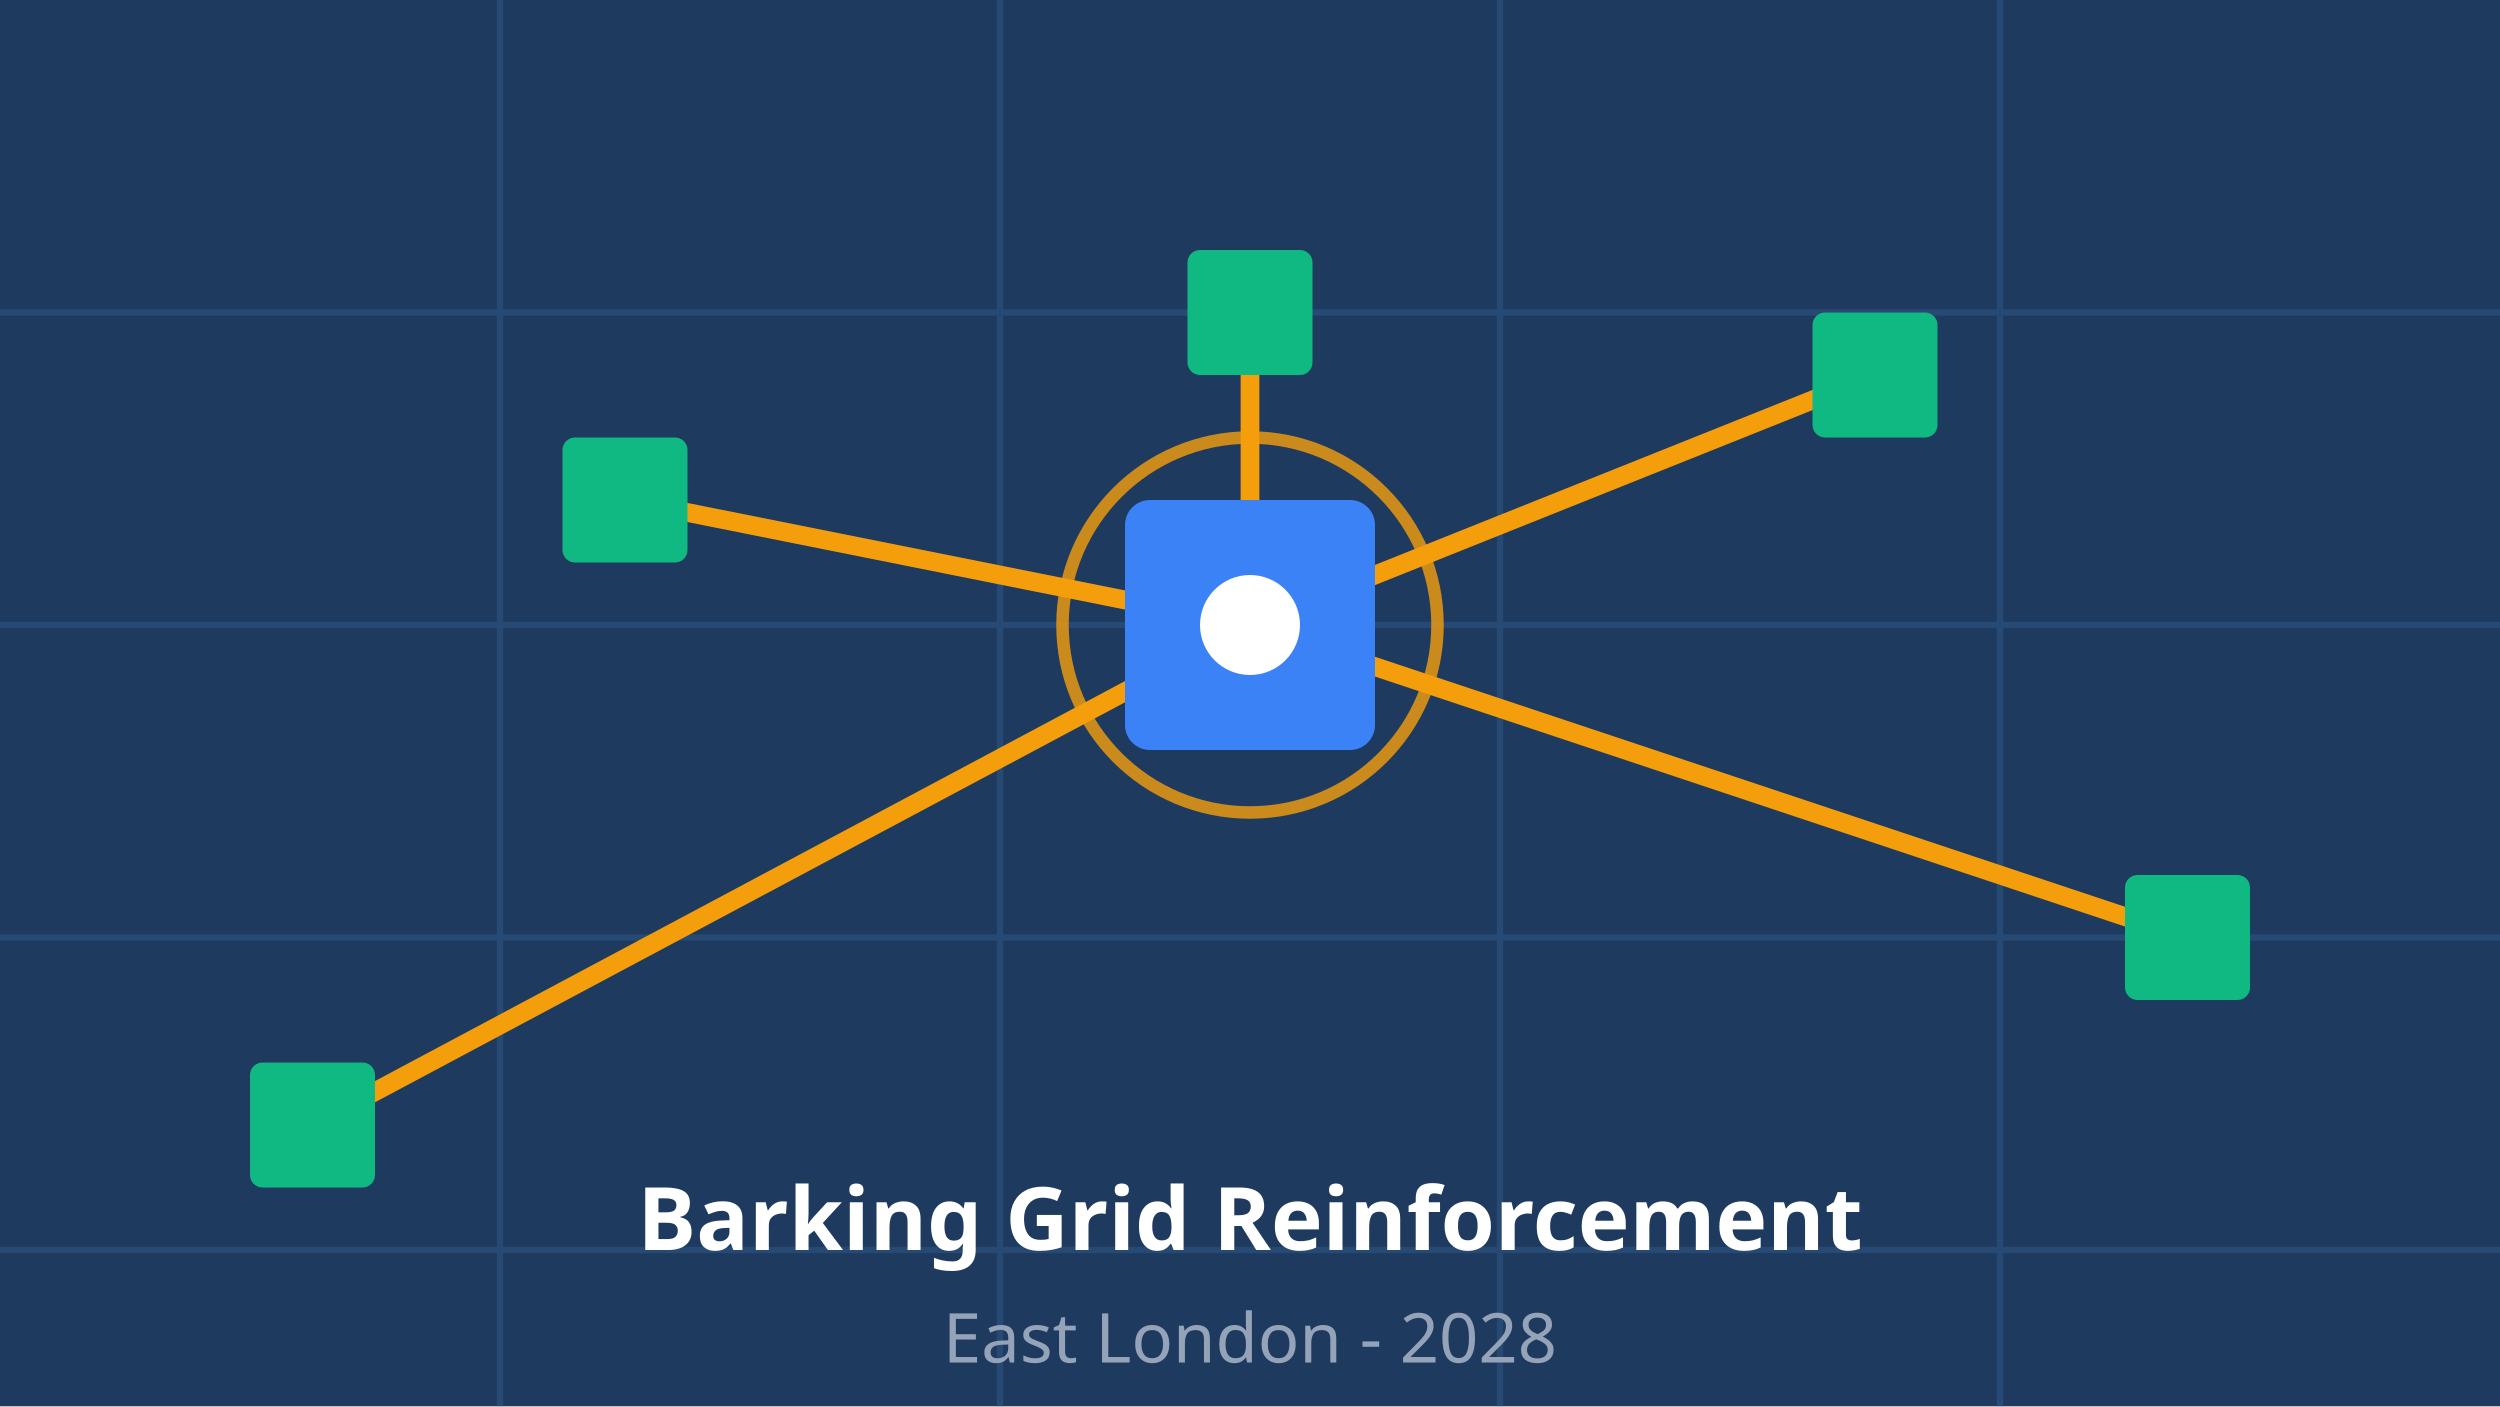
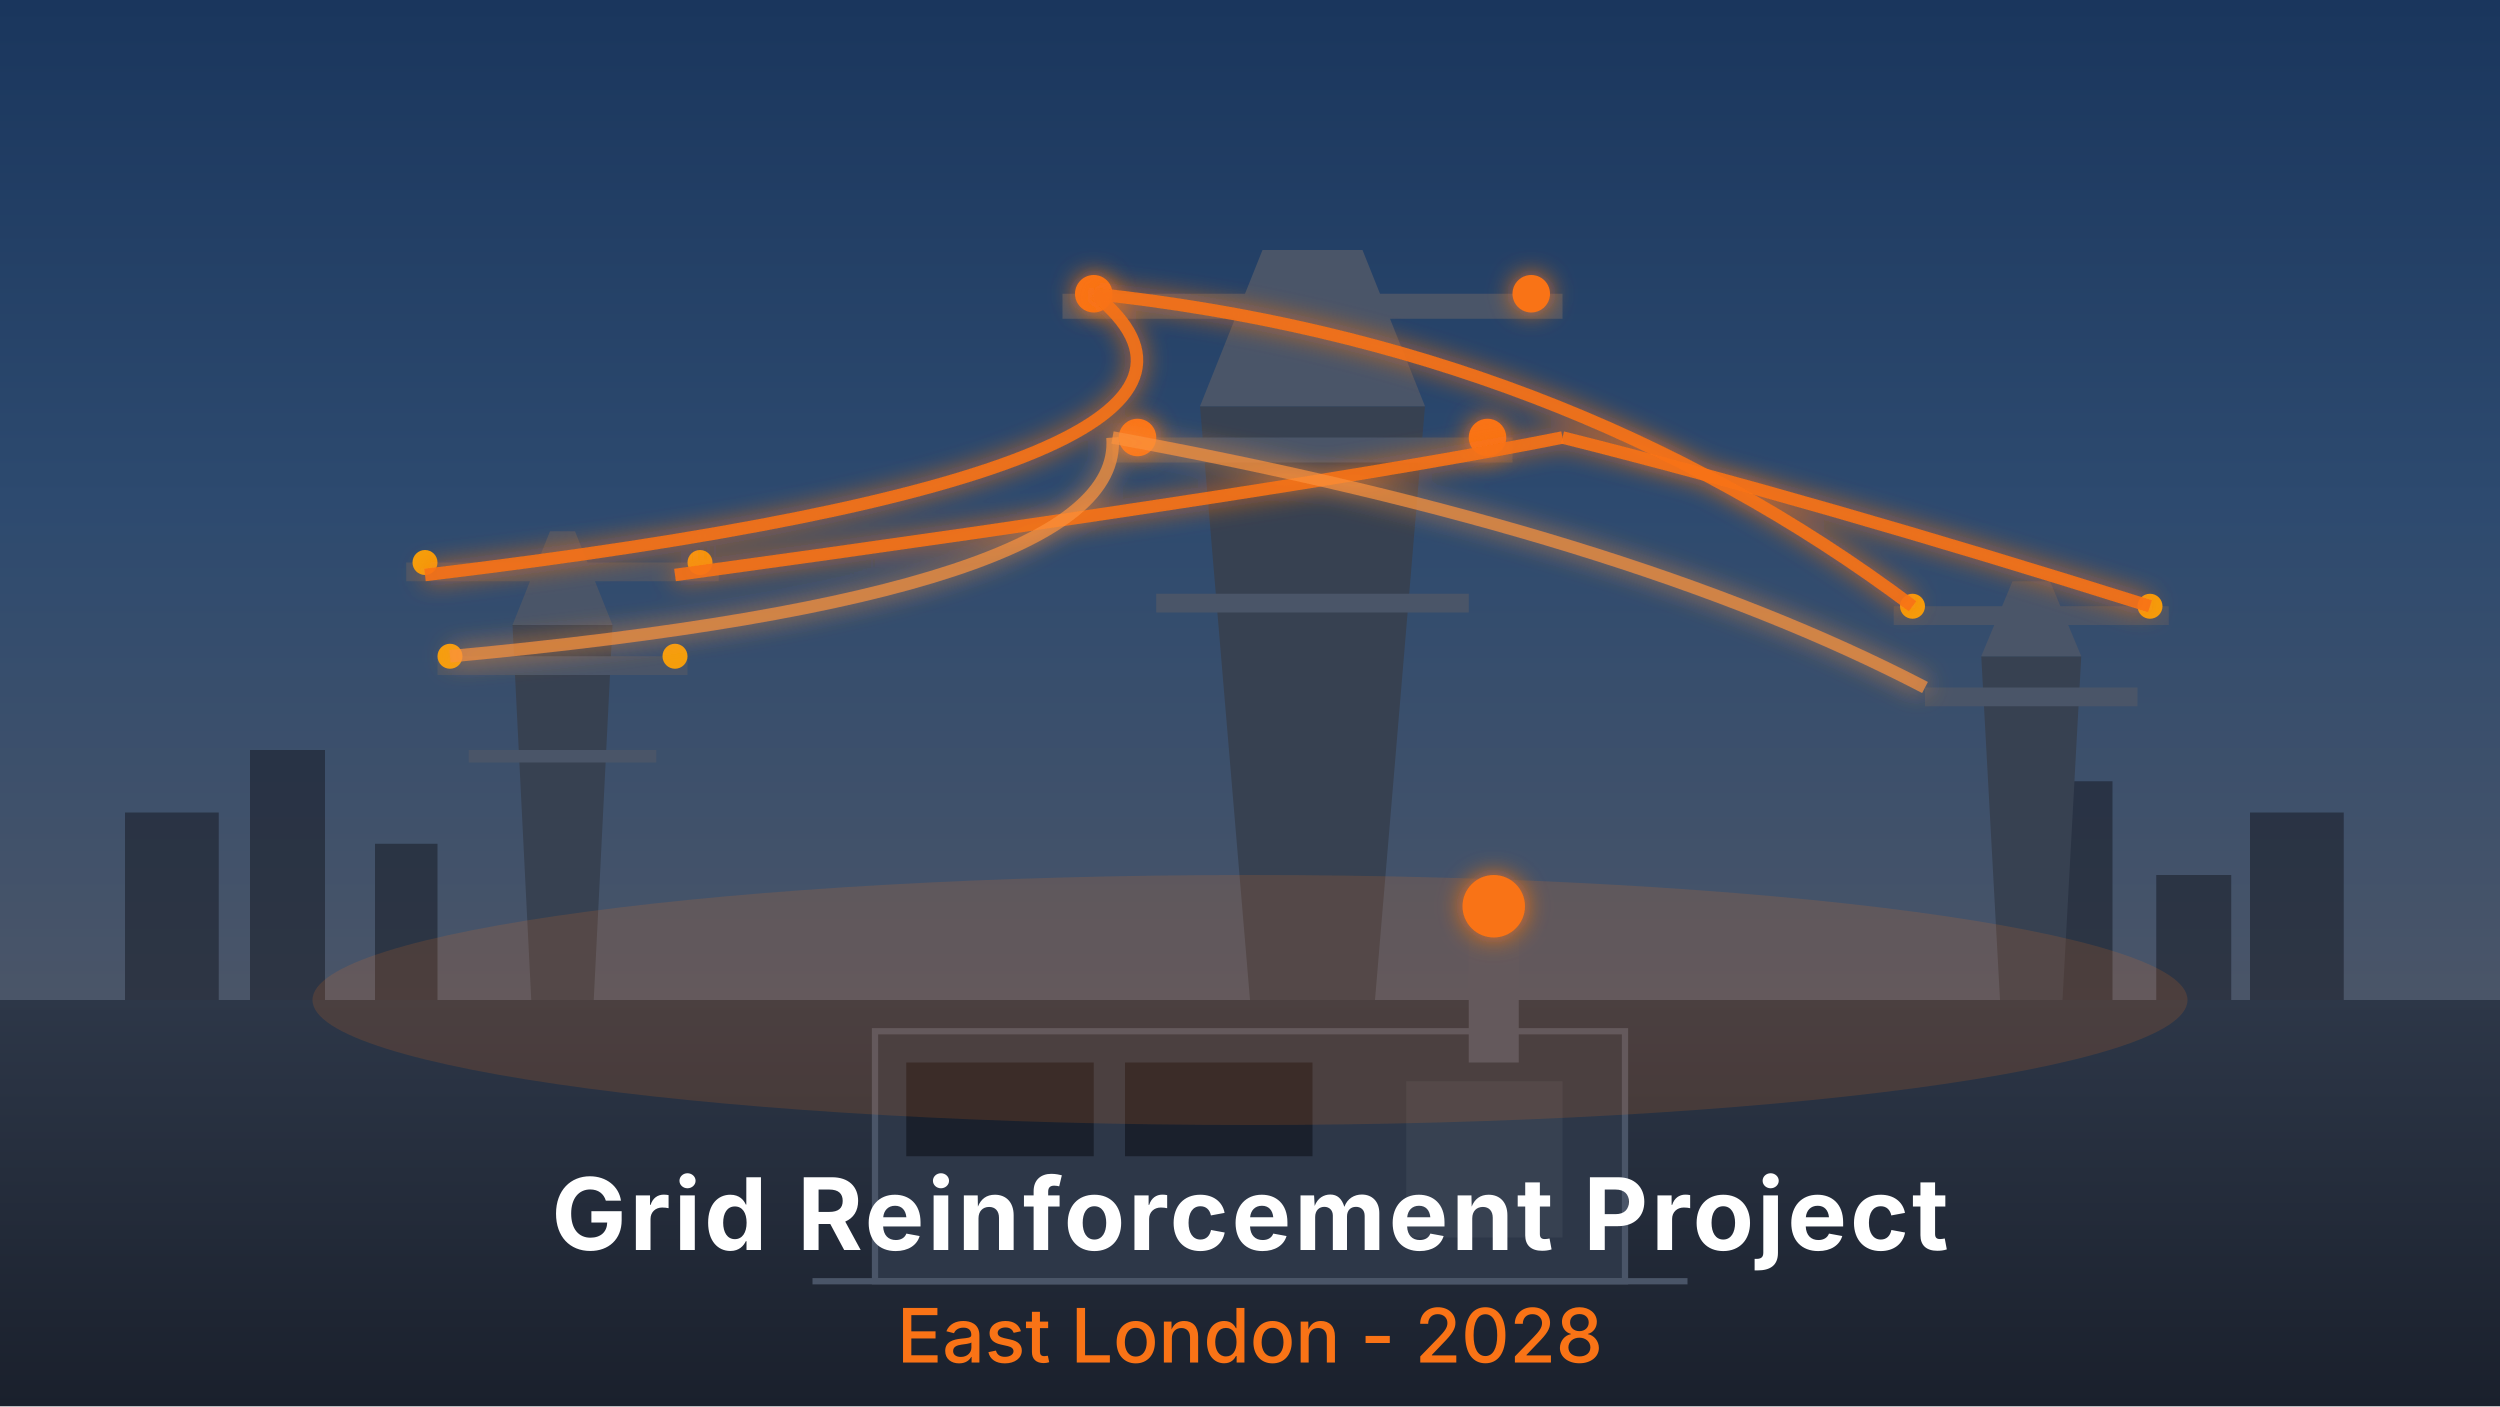
<svg xmlns="http://www.w3.org/2000/svg" viewBox="0 0 400 225" fill="none">
-   <rect width="400" height="225" fill="#1e3a5f" />
-   <g stroke="#2d5a8a" stroke-width="1" opacity="0.5">
-     <line x1="0" y1="50" x2="400" y2="50" />
-     <line x1="0" y1="100" x2="400" y2="100" />
-     <line x1="0" y1="150" x2="400" y2="150" />
-     <line x1="0" y1="200" x2="400" y2="200" />
-     <line x1="80" y1="0" x2="80" y2="225" />
-     <line x1="160" y1="0" x2="160" y2="225" />
-     <line x1="240" y1="0" x2="240" y2="225" />
-     <line x1="320" y1="0" x2="320" y2="225" />
+   <defs>
+     <linearGradient id="skyGradient" x1="0%" y1="0%" x2="0%" y2="100%">
+       <stop offset="0%" style="stop-color:#1a365d;stop-opacity:1" />
+       <stop offset="50%" style="stop-color:#2d4a6f;stop-opacity:1" />
+       <stop offset="100%" style="stop-color:#4a5568;stop-opacity:1" />
+     </linearGradient>
+     <linearGradient id="groundGradient" x1="0%" y1="0%" x2="0%" y2="100%">
+       <stop offset="0%" style="stop-color:#2d3748;stop-opacity:1" />
+       <stop offset="100%" style="stop-color:#1a202c;stop-opacity:1" />
+     </linearGradient>
+     <filter id="glow" x="-50%" y="-50%" width="200%" height="200%">
+       <feGaussianBlur stdDeviation="2" result="coloredBlur" />
+       <feMerge>
+         <feMergeNode in="coloredBlur" />
+         <feMergeNode in="SourceGraphic" />
+       </feMerge>
+     </filter>
+   </defs>
+   <rect width="400" height="160" fill="url(#skyGradient)" />
+   <rect y="160" width="400" height="65" fill="url(#groundGradient)" />
+   <g fill="#1a202c" opacity="0.6">
+     <rect x="20" y="130" width="15" height="30" />
+     <rect x="40" y="120" width="12" height="40" />
+     <rect x="60" y="135" width="10" height="25" />
+     <rect x="320" y="125" width="18" height="35" />
+     <rect x="345" y="140" width="12" height="20" />
+     <rect x="360" y="130" width="15" height="30" />
  </g>
-   <g stroke="#f59e0b" stroke-width="3" stroke-linecap="round">
-     <line x1="50" y1="180" x2="200" y2="100" />
-     <line x1="200" y1="100" x2="350" y2="150" />
-     <line x1="200" y1="100" x2="200" y2="50" />
-     <line x1="200" y1="100" x2="100" y2="80" />
-     <line x1="200" y1="100" x2="300" y2="60" />
+   <g fill="#4a5568" transform="translate(60, 100)">
+     <polygon points="25,60 35,60 38,0 22,0" fill="#374151" />
+     <polygon points="22,0 38,0 32,-15 28,-15" fill="#4a5568" />
+     <rect x="5" y="-10" width="50" height="3" fill="#4a5568" />
+     <rect x="10" y="5" width="40" height="3" fill="#4a5568" />
+     <rect x="15" y="20" width="30" height="2" fill="#4a5568" />
+     <circle cx="8" cy="-10" r="2" fill="#f59e0b" />
+     <circle cx="52" cy="-10" r="2" fill="#f59e0b" />
+     <circle cx="12" cy="5" r="2" fill="#f59e0b" />
+     <circle cx="48" cy="5" r="2" fill="#f59e0b" />
  </g>
-   <g>
-     <rect x="180" y="80" width="40" height="40" fill="#3b82f6" rx="4" />
-     <circle cx="200" cy="100" r="8" fill="#fff" />
-     <rect x="40" y="170" width="20" height="20" fill="#10b981" rx="2" />
-     <rect x="340" y="140" width="20" height="20" fill="#10b981" rx="2" />
-     <rect x="90" y="70" width="20" height="20" fill="#10b981" rx="2" />
-     <rect x="290" y="50" width="20" height="20" fill="#10b981" rx="2" />
-     <rect x="190" y="40" width="20" height="20" fill="#10b981" rx="2" />
+   <g fill="#4a5568" transform="translate(170, 65)">
+     <polygon points="30,95 50,95 58,0 22,0" fill="#374151" />
+     <polygon points="22,0 58,0 48,-25 32,-25" fill="#4a5568" />
+     <rect x="0" y="-18" width="80" height="4" fill="#4a5568" />
+     <rect x="8" y="5" width="64" height="4" fill="#4a5568" />
+     <rect x="15" y="30" width="50" height="3" fill="#4a5568" />
+     <g filter="url(#glow)">
+       <circle cx="5" cy="-18" r="3" fill="#f97316" />
+       <circle cx="75" cy="-18" r="3" fill="#f97316" />
+       <circle cx="12" cy="5" r="3" fill="#f97316" />
+       <circle cx="68" cy="5" r="3" fill="#f97316" />
+     </g>
  </g>
-   <circle cx="200" cy="100" r="30" stroke="#f59e0b" stroke-width="2" fill="none" opacity="0.8">
-     <animate attributeName="r" values="30;35;30" dur="2s" repeatCount="indefinite" />
-     <animate attributeName="opacity" values="0.8;0.4;0.8" dur="2s" repeatCount="indefinite" />
-   </circle>
-   <text x="200" y="200" text-anchor="middle" fill="white" font-family="system-ui, sans-serif" font-size="14" font-weight="600">
-     Barking Grid Reinforcement
+   <g fill="#4a5568" transform="translate(300, 105)">
+     <polygon points="20,55 30,55 33,0 17,0" fill="#374151" />
+     <polygon points="17,0 33,0 28,-12 22,-12" fill="#4a5568" />
+     <rect x="3" y="-8" width="44" height="3" fill="#4a5568" />
+     <rect x="8" y="5" width="34" height="3" fill="#4a5568" />
+     <circle cx="6" cy="-8" r="2" fill="#f59e0b" />
+     <circle cx="44" cy="-8" r="2" fill="#f59e0b" />
+   </g>
+   <g stroke="#f97316" stroke-width="2" fill="none" filter="url(#glow)">
+     <path d="M 68 92 Q 210 75, 175 47" stroke-opacity="0.9" />
+     <path d="M 175 47 Q 250 55, 306 97" stroke-opacity="0.9" />
+     <path d="M 108 92 Q 210 78, 250 70" stroke-opacity="0.9" />
+     <path d="M 250 70 Q 290 80, 344 97" stroke-opacity="0.9" />
+     <path d="M 72 105 Q 180 95, 178 70" stroke="#fb923c" stroke-opacity="0.7" />
+     <path d="M 178 70 Q 260 85, 308 110" stroke="#fb923c" stroke-opacity="0.7" />
+   </g>
+   <g transform="translate(140, 165)">
+     <rect x="0" y="0" width="120" height="40" fill="#2d3748" stroke="#4a5568" stroke-width="1" />
+     <rect x="5" y="5" width="30" height="15" fill="#1a202c" />
+     <rect x="40" y="5" width="30" height="15" fill="#1a202c" />
+     <rect x="85" y="8" width="25" height="25" fill="#374151" />
+     <rect x="95" y="-15" width="8" height="20" fill="#4a5568" />
+     <circle cx="99" cy="-20" r="5" fill="#f97316" filter="url(#glow)" />
+     <line x1="-10" y1="40" x2="130" y2="40" stroke="#4a5568" stroke-width="1" />
+   </g>
+   <ellipse cx="200" cy="160" rx="150" ry="20" fill="#f97316" opacity="0.15" />
+   <text x="200" y="200" text-anchor="middle" fill="white" font-family="system-ui, -apple-system, sans-serif" font-size="16" font-weight="700" letter-spacing="0.5">
+     Grid Reinforcement Project
  </text>
-   <text x="200" y="218" text-anchor="middle" fill="#94a3b8" font-family="system-ui, sans-serif" font-size="11">
+   <text x="200" y="218" text-anchor="middle" fill="#f97316" font-family="system-ui, -apple-system, sans-serif" font-size="12" font-weight="500">
    East London - 2028
  </text>
</svg>
